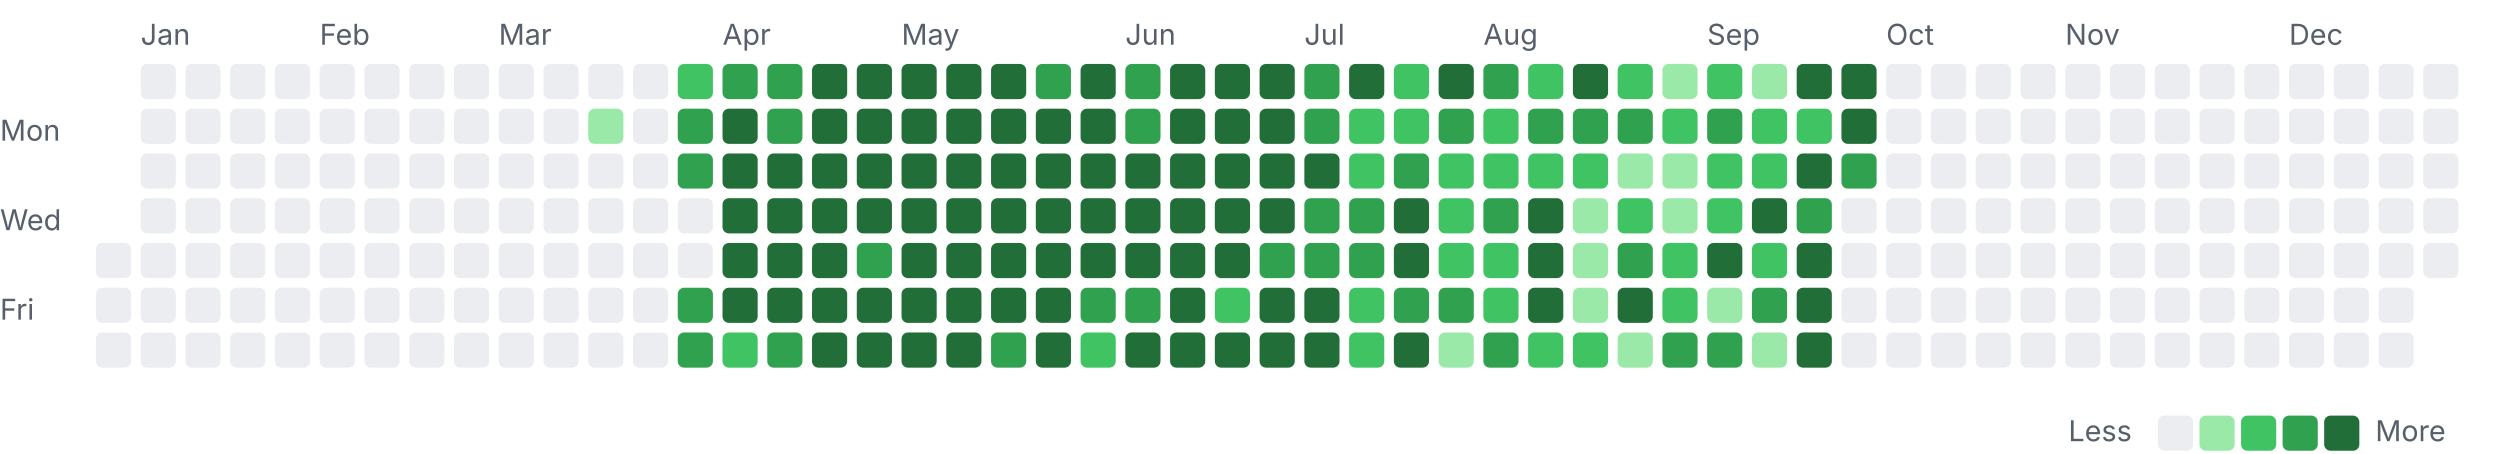
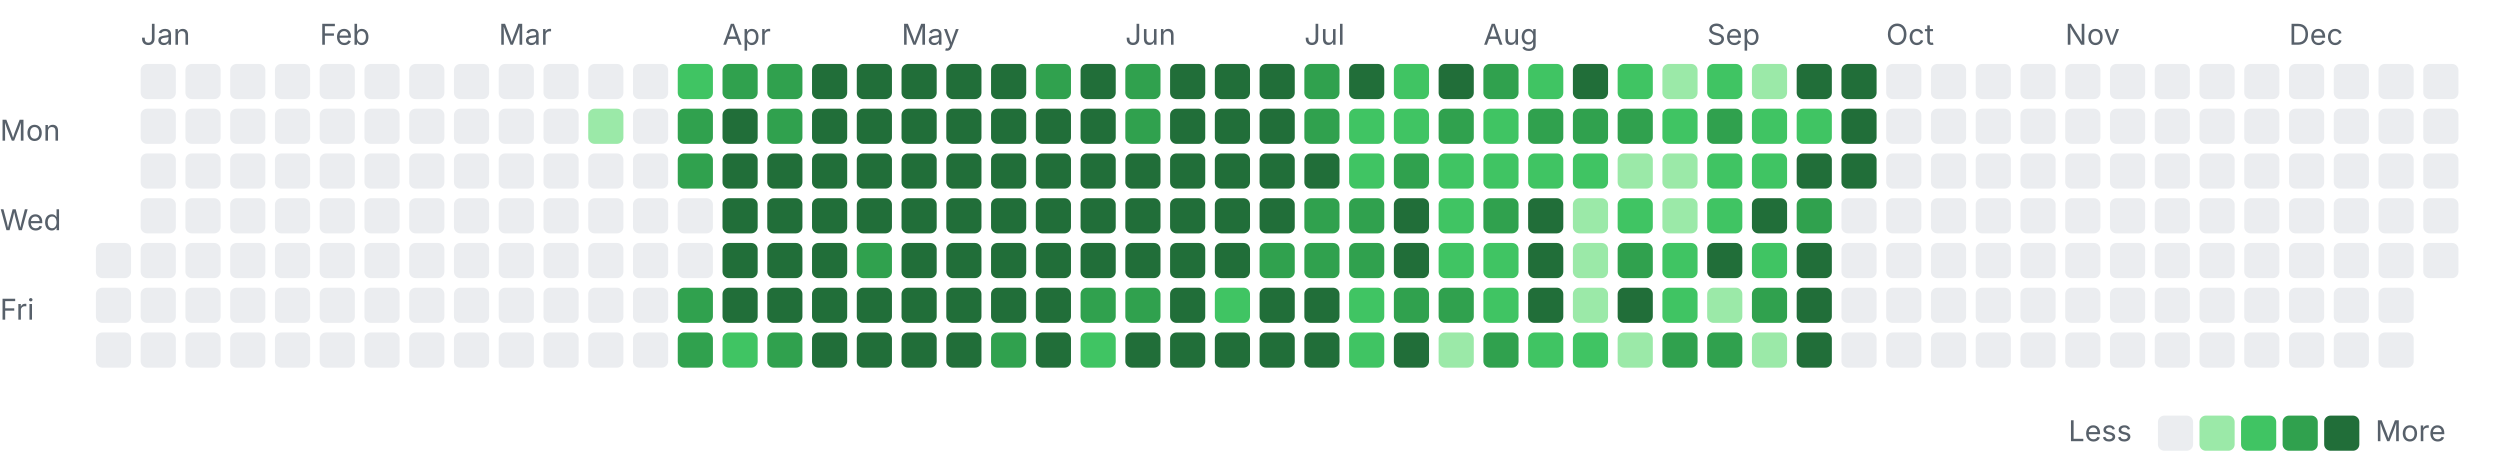
<svg xmlns="http://www.w3.org/2000/svg" width="782" height="142" viewBox="0 0 782 142">
  <style>.l0{fill:#ebedf0}.l1{fill:#9be9a8}.l2{fill:#40c463}.l3{fill:#30a14e}.l4{fill:#216e39} .lbl{fill:#57606a;font:9px -apple-system,Segoe UI,sans-serif}@media(prefers-color-scheme:dark){.l0{fill:#161b22}.l1{fill:#0e4429}.l2{fill:#006d32}.l3{fill:#26a641}.l4{fill:#39d353} .lbl{fill:#8b949e}}</style>
  <text class="lbl" x="44" y="14">Jan</text>
  <text class="lbl" x="100" y="14">Feb</text>
  <text class="lbl" x="156" y="14">Mar</text>
  <text class="lbl" x="226" y="14">Apr</text>
  <text class="lbl" x="282" y="14">May</text>
  <text class="lbl" x="352" y="14">Jun</text>
  <text class="lbl" x="408" y="14">Jul</text>
  <text class="lbl" x="464" y="14">Aug</text>
  <text class="lbl" x="534" y="14">Sep</text>
  <text class="lbl" x="590" y="14">Oct</text>
  <text class="lbl" x="646" y="14">Nov</text>
  <text class="lbl" x="716" y="14">Dec</text>
  <text class="lbl" x="0" y="44">Mon</text>
  <text class="lbl" x="0" y="72">Wed</text>
  <text class="lbl" x="0" y="100">Fri</text>
  <rect class="l0" x="30" y="76" width="11" height="11" rx="2" />
  <rect class="l0" x="30" y="90" width="11" height="11" rx="2" />
  <rect class="l0" x="30" y="104" width="11" height="11" rx="2" />
  <rect class="l0" x="44" y="20" width="11" height="11" rx="2" />
  <rect class="l0" x="44" y="34" width="11" height="11" rx="2" />
  <rect class="l0" x="44" y="48" width="11" height="11" rx="2" />
  <rect class="l0" x="44" y="62" width="11" height="11" rx="2" />
  <rect class="l0" x="44" y="76" width="11" height="11" rx="2" />
  <rect class="l0" x="44" y="90" width="11" height="11" rx="2" />
  <rect class="l0" x="44" y="104" width="11" height="11" rx="2" />
  <rect class="l0" x="58" y="20" width="11" height="11" rx="2" />
  <rect class="l0" x="58" y="34" width="11" height="11" rx="2" />
  <rect class="l0" x="58" y="48" width="11" height="11" rx="2" />
  <rect class="l0" x="58" y="62" width="11" height="11" rx="2" />
  <rect class="l0" x="58" y="76" width="11" height="11" rx="2" />
  <rect class="l0" x="58" y="90" width="11" height="11" rx="2" />
  <rect class="l0" x="58" y="104" width="11" height="11" rx="2" />
  <rect class="l0" x="72" y="20" width="11" height="11" rx="2" />
  <rect class="l0" x="72" y="34" width="11" height="11" rx="2" />
  <rect class="l0" x="72" y="48" width="11" height="11" rx="2" />
  <rect class="l0" x="72" y="62" width="11" height="11" rx="2" />
  <rect class="l0" x="72" y="76" width="11" height="11" rx="2" />
  <rect class="l0" x="72" y="90" width="11" height="11" rx="2" />
  <rect class="l0" x="72" y="104" width="11" height="11" rx="2" />
  <rect class="l0" x="86" y="20" width="11" height="11" rx="2" />
  <rect class="l0" x="86" y="34" width="11" height="11" rx="2" />
  <rect class="l0" x="86" y="48" width="11" height="11" rx="2" />
  <rect class="l0" x="86" y="62" width="11" height="11" rx="2" />
  <rect class="l0" x="86" y="76" width="11" height="11" rx="2" />
  <rect class="l0" x="86" y="90" width="11" height="11" rx="2" />
  <rect class="l0" x="86" y="104" width="11" height="11" rx="2" />
  <rect class="l0" x="100" y="20" width="11" height="11" rx="2" />
  <rect class="l0" x="100" y="34" width="11" height="11" rx="2" />
  <rect class="l0" x="100" y="48" width="11" height="11" rx="2" />
  <rect class="l0" x="100" y="62" width="11" height="11" rx="2" />
  <rect class="l0" x="100" y="76" width="11" height="11" rx="2" />
  <rect class="l0" x="100" y="90" width="11" height="11" rx="2" />
  <rect class="l0" x="100" y="104" width="11" height="11" rx="2" />
  <rect class="l0" x="114" y="20" width="11" height="11" rx="2" />
  <rect class="l0" x="114" y="34" width="11" height="11" rx="2" />
  <rect class="l0" x="114" y="48" width="11" height="11" rx="2" />
  <rect class="l0" x="114" y="62" width="11" height="11" rx="2" />
  <rect class="l0" x="114" y="76" width="11" height="11" rx="2" />
  <rect class="l0" x="114" y="90" width="11" height="11" rx="2" />
  <rect class="l0" x="114" y="104" width="11" height="11" rx="2" />
  <rect class="l0" x="128" y="20" width="11" height="11" rx="2" />
  <rect class="l0" x="128" y="34" width="11" height="11" rx="2" />
  <rect class="l0" x="128" y="48" width="11" height="11" rx="2" />
  <rect class="l0" x="128" y="62" width="11" height="11" rx="2" />
  <rect class="l0" x="128" y="76" width="11" height="11" rx="2" />
  <rect class="l0" x="128" y="90" width="11" height="11" rx="2" />
  <rect class="l0" x="128" y="104" width="11" height="11" rx="2" />
  <rect class="l0" x="142" y="20" width="11" height="11" rx="2" />
  <rect class="l0" x="142" y="34" width="11" height="11" rx="2" />
  <rect class="l0" x="142" y="48" width="11" height="11" rx="2" />
  <rect class="l0" x="142" y="62" width="11" height="11" rx="2" />
  <rect class="l0" x="142" y="76" width="11" height="11" rx="2" />
  <rect class="l0" x="142" y="90" width="11" height="11" rx="2" />
  <rect class="l0" x="142" y="104" width="11" height="11" rx="2" />
  <rect class="l0" x="156" y="20" width="11" height="11" rx="2" />
  <rect class="l0" x="156" y="34" width="11" height="11" rx="2" />
  <rect class="l0" x="156" y="48" width="11" height="11" rx="2" />
  <rect class="l0" x="156" y="62" width="11" height="11" rx="2" />
  <rect class="l0" x="156" y="76" width="11" height="11" rx="2" />
  <rect class="l0" x="156" y="90" width="11" height="11" rx="2" />
  <rect class="l0" x="156" y="104" width="11" height="11" rx="2" />
  <rect class="l0" x="170" y="20" width="11" height="11" rx="2" />
  <rect class="l0" x="170" y="34" width="11" height="11" rx="2" />
  <rect class="l0" x="170" y="48" width="11" height="11" rx="2" />
  <rect class="l0" x="170" y="62" width="11" height="11" rx="2" />
  <rect class="l0" x="170" y="76" width="11" height="11" rx="2" />
  <rect class="l0" x="170" y="90" width="11" height="11" rx="2" />
  <rect class="l0" x="170" y="104" width="11" height="11" rx="2" />
  <rect class="l0" x="184" y="20" width="11" height="11" rx="2" />
  <rect class="l1" x="184" y="34" width="11" height="11" rx="2" />
  <rect class="l0" x="184" y="48" width="11" height="11" rx="2" />
  <rect class="l0" x="184" y="62" width="11" height="11" rx="2" />
  <rect class="l0" x="184" y="76" width="11" height="11" rx="2" />
  <rect class="l0" x="184" y="90" width="11" height="11" rx="2" />
  <rect class="l0" x="184" y="104" width="11" height="11" rx="2" />
  <rect class="l0" x="198" y="20" width="11" height="11" rx="2" />
  <rect class="l0" x="198" y="34" width="11" height="11" rx="2" />
  <rect class="l0" x="198" y="48" width="11" height="11" rx="2" />
  <rect class="l0" x="198" y="62" width="11" height="11" rx="2" />
  <rect class="l0" x="198" y="76" width="11" height="11" rx="2" />
  <rect class="l0" x="198" y="90" width="11" height="11" rx="2" />
  <rect class="l0" x="198" y="104" width="11" height="11" rx="2" />
  <rect class="l2" x="212" y="20" width="11" height="11" rx="2" />
  <rect class="l3" x="212" y="34" width="11" height="11" rx="2" />
  <rect class="l3" x="212" y="48" width="11" height="11" rx="2" />
  <rect class="l0" x="212" y="62" width="11" height="11" rx="2" />
  <rect class="l0" x="212" y="76" width="11" height="11" rx="2" />
  <rect class="l3" x="212" y="90" width="11" height="11" rx="2" />
  <rect class="l3" x="212" y="104" width="11" height="11" rx="2" />
  <rect class="l3" x="226" y="20" width="11" height="11" rx="2" />
  <rect class="l4" x="226" y="34" width="11" height="11" rx="2" />
  <rect class="l4" x="226" y="48" width="11" height="11" rx="2" />
  <rect class="l4" x="226" y="62" width="11" height="11" rx="2" />
  <rect class="l4" x="226" y="76" width="11" height="11" rx="2" />
  <rect class="l4" x="226" y="90" width="11" height="11" rx="2" />
  <rect class="l2" x="226" y="104" width="11" height="11" rx="2" />
  <rect class="l3" x="240" y="20" width="11" height="11" rx="2" />
  <rect class="l3" x="240" y="34" width="11" height="11" rx="2" />
  <rect class="l4" x="240" y="48" width="11" height="11" rx="2" />
  <rect class="l4" x="240" y="62" width="11" height="11" rx="2" />
  <rect class="l4" x="240" y="76" width="11" height="11" rx="2" />
  <rect class="l4" x="240" y="90" width="11" height="11" rx="2" />
  <rect class="l3" x="240" y="104" width="11" height="11" rx="2" />
  <rect class="l4" x="254" y="20" width="11" height="11" rx="2" />
  <rect class="l4" x="254" y="34" width="11" height="11" rx="2" />
  <rect class="l4" x="254" y="48" width="11" height="11" rx="2" />
  <rect class="l4" x="254" y="62" width="11" height="11" rx="2" />
  <rect class="l4" x="254" y="76" width="11" height="11" rx="2" />
  <rect class="l4" x="254" y="90" width="11" height="11" rx="2" />
  <rect class="l4" x="254" y="104" width="11" height="11" rx="2" />
  <rect class="l4" x="268" y="20" width="11" height="11" rx="2" />
  <rect class="l4" x="268" y="34" width="11" height="11" rx="2" />
  <rect class="l4" x="268" y="48" width="11" height="11" rx="2" />
  <rect class="l4" x="268" y="62" width="11" height="11" rx="2" />
  <rect class="l3" x="268" y="76" width="11" height="11" rx="2" />
  <rect class="l4" x="268" y="90" width="11" height="11" rx="2" />
  <rect class="l4" x="268" y="104" width="11" height="11" rx="2" />
  <rect class="l4" x="282" y="20" width="11" height="11" rx="2" />
  <rect class="l4" x="282" y="34" width="11" height="11" rx="2" />
  <rect class="l4" x="282" y="48" width="11" height="11" rx="2" />
  <rect class="l4" x="282" y="62" width="11" height="11" rx="2" />
  <rect class="l4" x="282" y="76" width="11" height="11" rx="2" />
  <rect class="l4" x="282" y="90" width="11" height="11" rx="2" />
  <rect class="l4" x="282" y="104" width="11" height="11" rx="2" />
  <rect class="l4" x="296" y="20" width="11" height="11" rx="2" />
  <rect class="l4" x="296" y="34" width="11" height="11" rx="2" />
  <rect class="l4" x="296" y="48" width="11" height="11" rx="2" />
  <rect class="l4" x="296" y="62" width="11" height="11" rx="2" />
  <rect class="l4" x="296" y="76" width="11" height="11" rx="2" />
  <rect class="l4" x="296" y="90" width="11" height="11" rx="2" />
  <rect class="l4" x="296" y="104" width="11" height="11" rx="2" />
  <rect class="l4" x="310" y="20" width="11" height="11" rx="2" />
  <rect class="l4" x="310" y="34" width="11" height="11" rx="2" />
  <rect class="l4" x="310" y="48" width="11" height="11" rx="2" />
  <rect class="l4" x="310" y="62" width="11" height="11" rx="2" />
  <rect class="l4" x="310" y="76" width="11" height="11" rx="2" />
  <rect class="l4" x="310" y="90" width="11" height="11" rx="2" />
  <rect class="l3" x="310" y="104" width="11" height="11" rx="2" />
  <rect class="l3" x="324" y="20" width="11" height="11" rx="2" />
  <rect class="l4" x="324" y="34" width="11" height="11" rx="2" />
  <rect class="l4" x="324" y="48" width="11" height="11" rx="2" />
  <rect class="l4" x="324" y="62" width="11" height="11" rx="2" />
  <rect class="l4" x="324" y="76" width="11" height="11" rx="2" />
  <rect class="l4" x="324" y="90" width="11" height="11" rx="2" />
  <rect class="l4" x="324" y="104" width="11" height="11" rx="2" />
  <rect class="l4" x="338" y="20" width="11" height="11" rx="2" />
  <rect class="l4" x="338" y="34" width="11" height="11" rx="2" />
  <rect class="l4" x="338" y="48" width="11" height="11" rx="2" />
  <rect class="l4" x="338" y="62" width="11" height="11" rx="2" />
  <rect class="l4" x="338" y="76" width="11" height="11" rx="2" />
  <rect class="l3" x="338" y="90" width="11" height="11" rx="2" />
  <rect class="l2" x="338" y="104" width="11" height="11" rx="2" />
  <rect class="l3" x="352" y="20" width="11" height="11" rx="2" />
  <rect class="l3" x="352" y="34" width="11" height="11" rx="2" />
  <rect class="l4" x="352" y="48" width="11" height="11" rx="2" />
  <rect class="l4" x="352" y="62" width="11" height="11" rx="2" />
  <rect class="l4" x="352" y="76" width="11" height="11" rx="2" />
  <rect class="l3" x="352" y="90" width="11" height="11" rx="2" />
  <rect class="l4" x="352" y="104" width="11" height="11" rx="2" />
  <rect class="l4" x="366" y="20" width="11" height="11" rx="2" />
  <rect class="l4" x="366" y="34" width="11" height="11" rx="2" />
  <rect class="l4" x="366" y="48" width="11" height="11" rx="2" />
  <rect class="l4" x="366" y="62" width="11" height="11" rx="2" />
  <rect class="l4" x="366" y="76" width="11" height="11" rx="2" />
  <rect class="l4" x="366" y="90" width="11" height="11" rx="2" />
  <rect class="l4" x="366" y="104" width="11" height="11" rx="2" />
  <rect class="l4" x="380" y="20" width="11" height="11" rx="2" />
  <rect class="l4" x="380" y="34" width="11" height="11" rx="2" />
  <rect class="l4" x="380" y="48" width="11" height="11" rx="2" />
  <rect class="l4" x="380" y="62" width="11" height="11" rx="2" />
  <rect class="l4" x="380" y="76" width="11" height="11" rx="2" />
  <rect class="l2" x="380" y="90" width="11" height="11" rx="2" />
  <rect class="l4" x="380" y="104" width="11" height="11" rx="2" />
  <rect class="l4" x="394" y="20" width="11" height="11" rx="2" />
  <rect class="l4" x="394" y="34" width="11" height="11" rx="2" />
  <rect class="l4" x="394" y="48" width="11" height="11" rx="2" />
  <rect class="l4" x="394" y="62" width="11" height="11" rx="2" />
  <rect class="l3" x="394" y="76" width="11" height="11" rx="2" />
  <rect class="l4" x="394" y="90" width="11" height="11" rx="2" />
  <rect class="l4" x="394" y="104" width="11" height="11" rx="2" />
  <rect class="l3" x="408" y="20" width="11" height="11" rx="2" />
  <rect class="l3" x="408" y="34" width="11" height="11" rx="2" />
  <rect class="l4" x="408" y="48" width="11" height="11" rx="2" />
  <rect class="l3" x="408" y="62" width="11" height="11" rx="2" />
  <rect class="l3" x="408" y="76" width="11" height="11" rx="2" />
  <rect class="l4" x="408" y="90" width="11" height="11" rx="2" />
  <rect class="l4" x="408" y="104" width="11" height="11" rx="2" />
  <rect class="l4" x="422" y="20" width="11" height="11" rx="2" />
  <rect class="l2" x="422" y="34" width="11" height="11" rx="2" />
  <rect class="l2" x="422" y="48" width="11" height="11" rx="2" />
  <rect class="l3" x="422" y="62" width="11" height="11" rx="2" />
  <rect class="l3" x="422" y="76" width="11" height="11" rx="2" />
  <rect class="l2" x="422" y="90" width="11" height="11" rx="2" />
  <rect class="l2" x="422" y="104" width="11" height="11" rx="2" />
  <rect class="l2" x="436" y="20" width="11" height="11" rx="2" />
  <rect class="l2" x="436" y="34" width="11" height="11" rx="2" />
  <rect class="l3" x="436" y="48" width="11" height="11" rx="2" />
  <rect class="l4" x="436" y="62" width="11" height="11" rx="2" />
  <rect class="l4" x="436" y="76" width="11" height="11" rx="2" />
  <rect class="l3" x="436" y="90" width="11" height="11" rx="2" />
  <rect class="l4" x="436" y="104" width="11" height="11" rx="2" />
  <rect class="l4" x="450" y="20" width="11" height="11" rx="2" />
  <rect class="l3" x="450" y="34" width="11" height="11" rx="2" />
  <rect class="l2" x="450" y="48" width="11" height="11" rx="2" />
  <rect class="l2" x="450" y="62" width="11" height="11" rx="2" />
  <rect class="l2" x="450" y="76" width="11" height="11" rx="2" />
  <rect class="l3" x="450" y="90" width="11" height="11" rx="2" />
  <rect class="l1" x="450" y="104" width="11" height="11" rx="2" />
  <rect class="l3" x="464" y="20" width="11" height="11" rx="2" />
  <rect class="l2" x="464" y="34" width="11" height="11" rx="2" />
  <rect class="l2" x="464" y="48" width="11" height="11" rx="2" />
  <rect class="l3" x="464" y="62" width="11" height="11" rx="2" />
  <rect class="l2" x="464" y="76" width="11" height="11" rx="2" />
  <rect class="l2" x="464" y="90" width="11" height="11" rx="2" />
  <rect class="l3" x="464" y="104" width="11" height="11" rx="2" />
  <rect class="l2" x="478" y="20" width="11" height="11" rx="2" />
  <rect class="l3" x="478" y="34" width="11" height="11" rx="2" />
  <rect class="l2" x="478" y="48" width="11" height="11" rx="2" />
  <rect class="l4" x="478" y="62" width="11" height="11" rx="2" />
  <rect class="l4" x="478" y="76" width="11" height="11" rx="2" />
  <rect class="l4" x="478" y="90" width="11" height="11" rx="2" />
  <rect class="l2" x="478" y="104" width="11" height="11" rx="2" />
  <rect class="l4" x="492" y="20" width="11" height="11" rx="2" />
  <rect class="l3" x="492" y="34" width="11" height="11" rx="2" />
  <rect class="l2" x="492" y="48" width="11" height="11" rx="2" />
  <rect class="l1" x="492" y="62" width="11" height="11" rx="2" />
  <rect class="l1" x="492" y="76" width="11" height="11" rx="2" />
  <rect class="l1" x="492" y="90" width="11" height="11" rx="2" />
  <rect class="l2" x="492" y="104" width="11" height="11" rx="2" />
  <rect class="l2" x="506" y="20" width="11" height="11" rx="2" />
  <rect class="l3" x="506" y="34" width="11" height="11" rx="2" />
  <rect class="l1" x="506" y="48" width="11" height="11" rx="2" />
  <rect class="l2" x="506" y="62" width="11" height="11" rx="2" />
  <rect class="l3" x="506" y="76" width="11" height="11" rx="2" />
  <rect class="l4" x="506" y="90" width="11" height="11" rx="2" />
  <rect class="l1" x="506" y="104" width="11" height="11" rx="2" />
  <rect class="l1" x="520" y="20" width="11" height="11" rx="2" />
  <rect class="l2" x="520" y="34" width="11" height="11" rx="2" />
  <rect class="l1" x="520" y="48" width="11" height="11" rx="2" />
  <rect class="l1" x="520" y="62" width="11" height="11" rx="2" />
  <rect class="l2" x="520" y="76" width="11" height="11" rx="2" />
  <rect class="l2" x="520" y="90" width="11" height="11" rx="2" />
  <rect class="l3" x="520" y="104" width="11" height="11" rx="2" />
  <rect class="l2" x="534" y="20" width="11" height="11" rx="2" />
  <rect class="l3" x="534" y="34" width="11" height="11" rx="2" />
  <rect class="l2" x="534" y="48" width="11" height="11" rx="2" />
  <rect class="l2" x="534" y="62" width="11" height="11" rx="2" />
  <rect class="l4" x="534" y="76" width="11" height="11" rx="2" />
  <rect class="l1" x="534" y="90" width="11" height="11" rx="2" />
  <rect class="l3" x="534" y="104" width="11" height="11" rx="2" />
  <rect class="l1" x="548" y="20" width="11" height="11" rx="2" />
  <rect class="l2" x="548" y="34" width="11" height="11" rx="2" />
  <rect class="l2" x="548" y="48" width="11" height="11" rx="2" />
  <rect class="l4" x="548" y="62" width="11" height="11" rx="2" />
  <rect class="l2" x="548" y="76" width="11" height="11" rx="2" />
  <rect class="l3" x="548" y="90" width="11" height="11" rx="2" />
  <rect class="l1" x="548" y="104" width="11" height="11" rx="2" />
  <rect class="l4" x="562" y="20" width="11" height="11" rx="2" />
  <rect class="l2" x="562" y="34" width="11" height="11" rx="2" />
  <rect class="l4" x="562" y="48" width="11" height="11" rx="2" />
  <rect class="l3" x="562" y="62" width="11" height="11" rx="2" />
  <rect class="l4" x="562" y="76" width="11" height="11" rx="2" />
  <rect class="l4" x="562" y="90" width="11" height="11" rx="2" />
  <rect class="l4" x="562" y="104" width="11" height="11" rx="2" />
  <rect class="l4" x="576" y="20" width="11" height="11" rx="2" />
  <rect class="l4" x="576" y="34" width="11" height="11" rx="2" />
-   <rect class="l3" x="576" y="48" width="11" height="11" rx="2" />
+   <rect class="l4" x="576" y="48" width="11" height="11" rx="2" />
  <rect class="l0" x="576" y="62" width="11" height="11" rx="2" />
  <rect class="l0" x="576" y="76" width="11" height="11" rx="2" />
  <rect class="l0" x="576" y="90" width="11" height="11" rx="2" />
  <rect class="l0" x="576" y="104" width="11" height="11" rx="2" />
  <rect class="l0" x="590" y="20" width="11" height="11" rx="2" />
  <rect class="l0" x="590" y="34" width="11" height="11" rx="2" />
  <rect class="l0" x="590" y="48" width="11" height="11" rx="2" />
  <rect class="l0" x="590" y="62" width="11" height="11" rx="2" />
  <rect class="l0" x="590" y="76" width="11" height="11" rx="2" />
  <rect class="l0" x="590" y="90" width="11" height="11" rx="2" />
  <rect class="l0" x="590" y="104" width="11" height="11" rx="2" />
  <rect class="l0" x="604" y="20" width="11" height="11" rx="2" />
  <rect class="l0" x="604" y="34" width="11" height="11" rx="2" />
  <rect class="l0" x="604" y="48" width="11" height="11" rx="2" />
  <rect class="l0" x="604" y="62" width="11" height="11" rx="2" />
  <rect class="l0" x="604" y="76" width="11" height="11" rx="2" />
  <rect class="l0" x="604" y="90" width="11" height="11" rx="2" />
  <rect class="l0" x="604" y="104" width="11" height="11" rx="2" />
  <rect class="l0" x="618" y="20" width="11" height="11" rx="2" />
  <rect class="l0" x="618" y="34" width="11" height="11" rx="2" />
  <rect class="l0" x="618" y="48" width="11" height="11" rx="2" />
  <rect class="l0" x="618" y="62" width="11" height="11" rx="2" />
  <rect class="l0" x="618" y="76" width="11" height="11" rx="2" />
  <rect class="l0" x="618" y="90" width="11" height="11" rx="2" />
  <rect class="l0" x="618" y="104" width="11" height="11" rx="2" />
  <rect class="l0" x="632" y="20" width="11" height="11" rx="2" />
  <rect class="l0" x="632" y="34" width="11" height="11" rx="2" />
  <rect class="l0" x="632" y="48" width="11" height="11" rx="2" />
  <rect class="l0" x="632" y="62" width="11" height="11" rx="2" />
  <rect class="l0" x="632" y="76" width="11" height="11" rx="2" />
  <rect class="l0" x="632" y="90" width="11" height="11" rx="2" />
  <rect class="l0" x="632" y="104" width="11" height="11" rx="2" />
  <rect class="l0" x="646" y="20" width="11" height="11" rx="2" />
  <rect class="l0" x="646" y="34" width="11" height="11" rx="2" />
  <rect class="l0" x="646" y="48" width="11" height="11" rx="2" />
  <rect class="l0" x="646" y="62" width="11" height="11" rx="2" />
  <rect class="l0" x="646" y="76" width="11" height="11" rx="2" />
  <rect class="l0" x="646" y="90" width="11" height="11" rx="2" />
  <rect class="l0" x="646" y="104" width="11" height="11" rx="2" />
  <rect class="l0" x="660" y="20" width="11" height="11" rx="2" />
  <rect class="l0" x="660" y="34" width="11" height="11" rx="2" />
  <rect class="l0" x="660" y="48" width="11" height="11" rx="2" />
  <rect class="l0" x="660" y="62" width="11" height="11" rx="2" />
  <rect class="l0" x="660" y="76" width="11" height="11" rx="2" />
  <rect class="l0" x="660" y="90" width="11" height="11" rx="2" />
  <rect class="l0" x="660" y="104" width="11" height="11" rx="2" />
  <rect class="l0" x="674" y="20" width="11" height="11" rx="2" />
  <rect class="l0" x="674" y="34" width="11" height="11" rx="2" />
  <rect class="l0" x="674" y="48" width="11" height="11" rx="2" />
  <rect class="l0" x="674" y="62" width="11" height="11" rx="2" />
  <rect class="l0" x="674" y="76" width="11" height="11" rx="2" />
  <rect class="l0" x="674" y="90" width="11" height="11" rx="2" />
  <rect class="l0" x="674" y="104" width="11" height="11" rx="2" />
  <rect class="l0" x="688" y="20" width="11" height="11" rx="2" />
  <rect class="l0" x="688" y="34" width="11" height="11" rx="2" />
  <rect class="l0" x="688" y="48" width="11" height="11" rx="2" />
  <rect class="l0" x="688" y="62" width="11" height="11" rx="2" />
  <rect class="l0" x="688" y="76" width="11" height="11" rx="2" />
  <rect class="l0" x="688" y="90" width="11" height="11" rx="2" />
  <rect class="l0" x="688" y="104" width="11" height="11" rx="2" />
  <rect class="l0" x="702" y="20" width="11" height="11" rx="2" />
  <rect class="l0" x="702" y="34" width="11" height="11" rx="2" />
  <rect class="l0" x="702" y="48" width="11" height="11" rx="2" />
  <rect class="l0" x="702" y="62" width="11" height="11" rx="2" />
  <rect class="l0" x="702" y="76" width="11" height="11" rx="2" />
  <rect class="l0" x="702" y="90" width="11" height="11" rx="2" />
  <rect class="l0" x="702" y="104" width="11" height="11" rx="2" />
  <rect class="l0" x="716" y="20" width="11" height="11" rx="2" />
  <rect class="l0" x="716" y="34" width="11" height="11" rx="2" />
  <rect class="l0" x="716" y="48" width="11" height="11" rx="2" />
  <rect class="l0" x="716" y="62" width="11" height="11" rx="2" />
  <rect class="l0" x="716" y="76" width="11" height="11" rx="2" />
  <rect class="l0" x="716" y="90" width="11" height="11" rx="2" />
  <rect class="l0" x="716" y="104" width="11" height="11" rx="2" />
  <rect class="l0" x="730" y="20" width="11" height="11" rx="2" />
  <rect class="l0" x="730" y="34" width="11" height="11" rx="2" />
  <rect class="l0" x="730" y="48" width="11" height="11" rx="2" />
  <rect class="l0" x="730" y="62" width="11" height="11" rx="2" />
  <rect class="l0" x="730" y="76" width="11" height="11" rx="2" />
  <rect class="l0" x="730" y="90" width="11" height="11" rx="2" />
  <rect class="l0" x="730" y="104" width="11" height="11" rx="2" />
  <rect class="l0" x="744" y="20" width="11" height="11" rx="2" />
  <rect class="l0" x="744" y="34" width="11" height="11" rx="2" />
  <rect class="l0" x="744" y="48" width="11" height="11" rx="2" />
  <rect class="l0" x="744" y="62" width="11" height="11" rx="2" />
  <rect class="l0" x="744" y="76" width="11" height="11" rx="2" />
  <rect class="l0" x="744" y="90" width="11" height="11" rx="2" />
  <rect class="l0" x="744" y="104" width="11" height="11" rx="2" />
  <rect class="l0" x="758" y="20" width="11" height="11" rx="2" />
  <rect class="l0" x="758" y="34" width="11" height="11" rx="2" />
  <rect class="l0" x="758" y="48" width="11" height="11" rx="2" />
  <rect class="l0" x="758" y="62" width="11" height="11" rx="2" />
  <rect class="l0" x="758" y="76" width="11" height="11" rx="2" />
  <text class="lbl" x="647" y="138">Less</text>
  <rect class="l0" x="675" y="130" width="11" height="11" rx="2" />
  <rect class="l1" x="688" y="130" width="11" height="11" rx="2" />
  <rect class="l2" x="701" y="130" width="11" height="11" rx="2" />
  <rect class="l3" x="714" y="130" width="11" height="11" rx="2" />
  <rect class="l4" x="727" y="130" width="11" height="11" rx="2" />
  <text class="lbl" x="743" y="138">More</text>
</svg>
